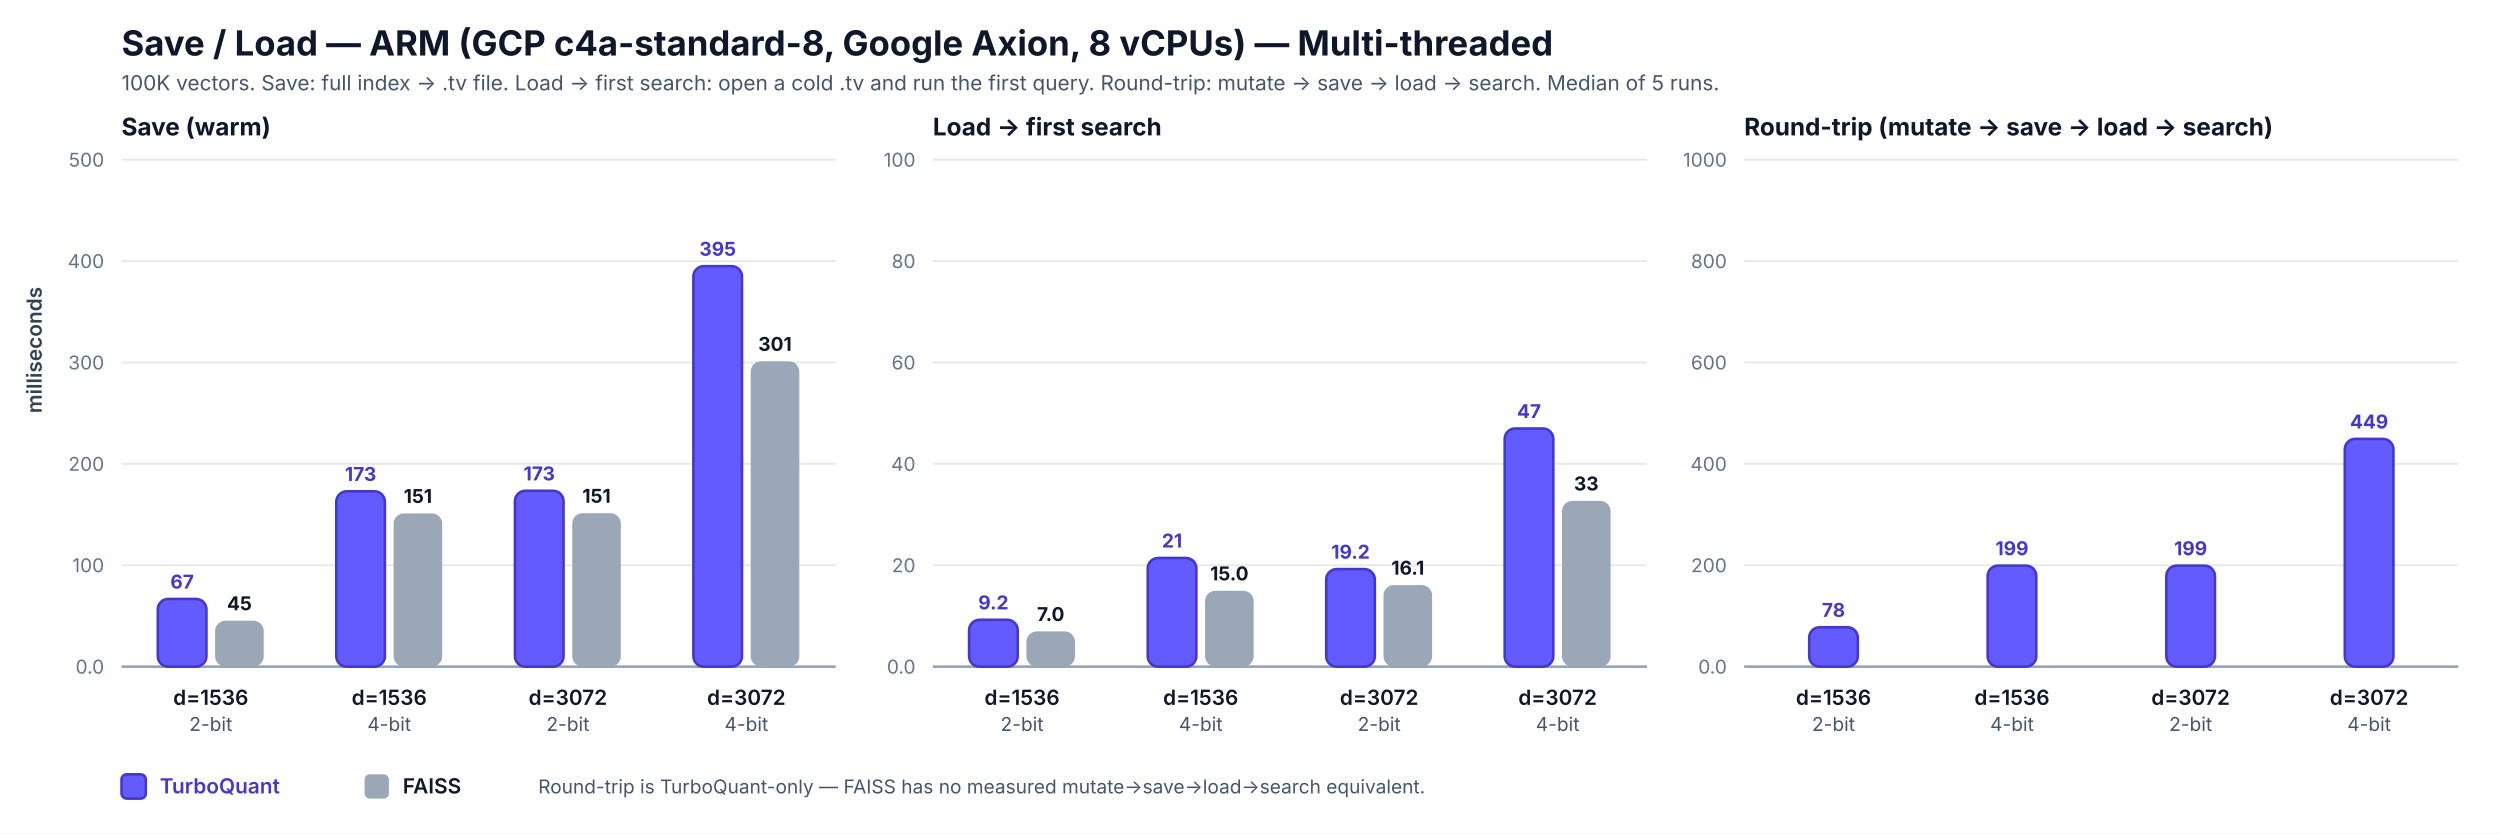
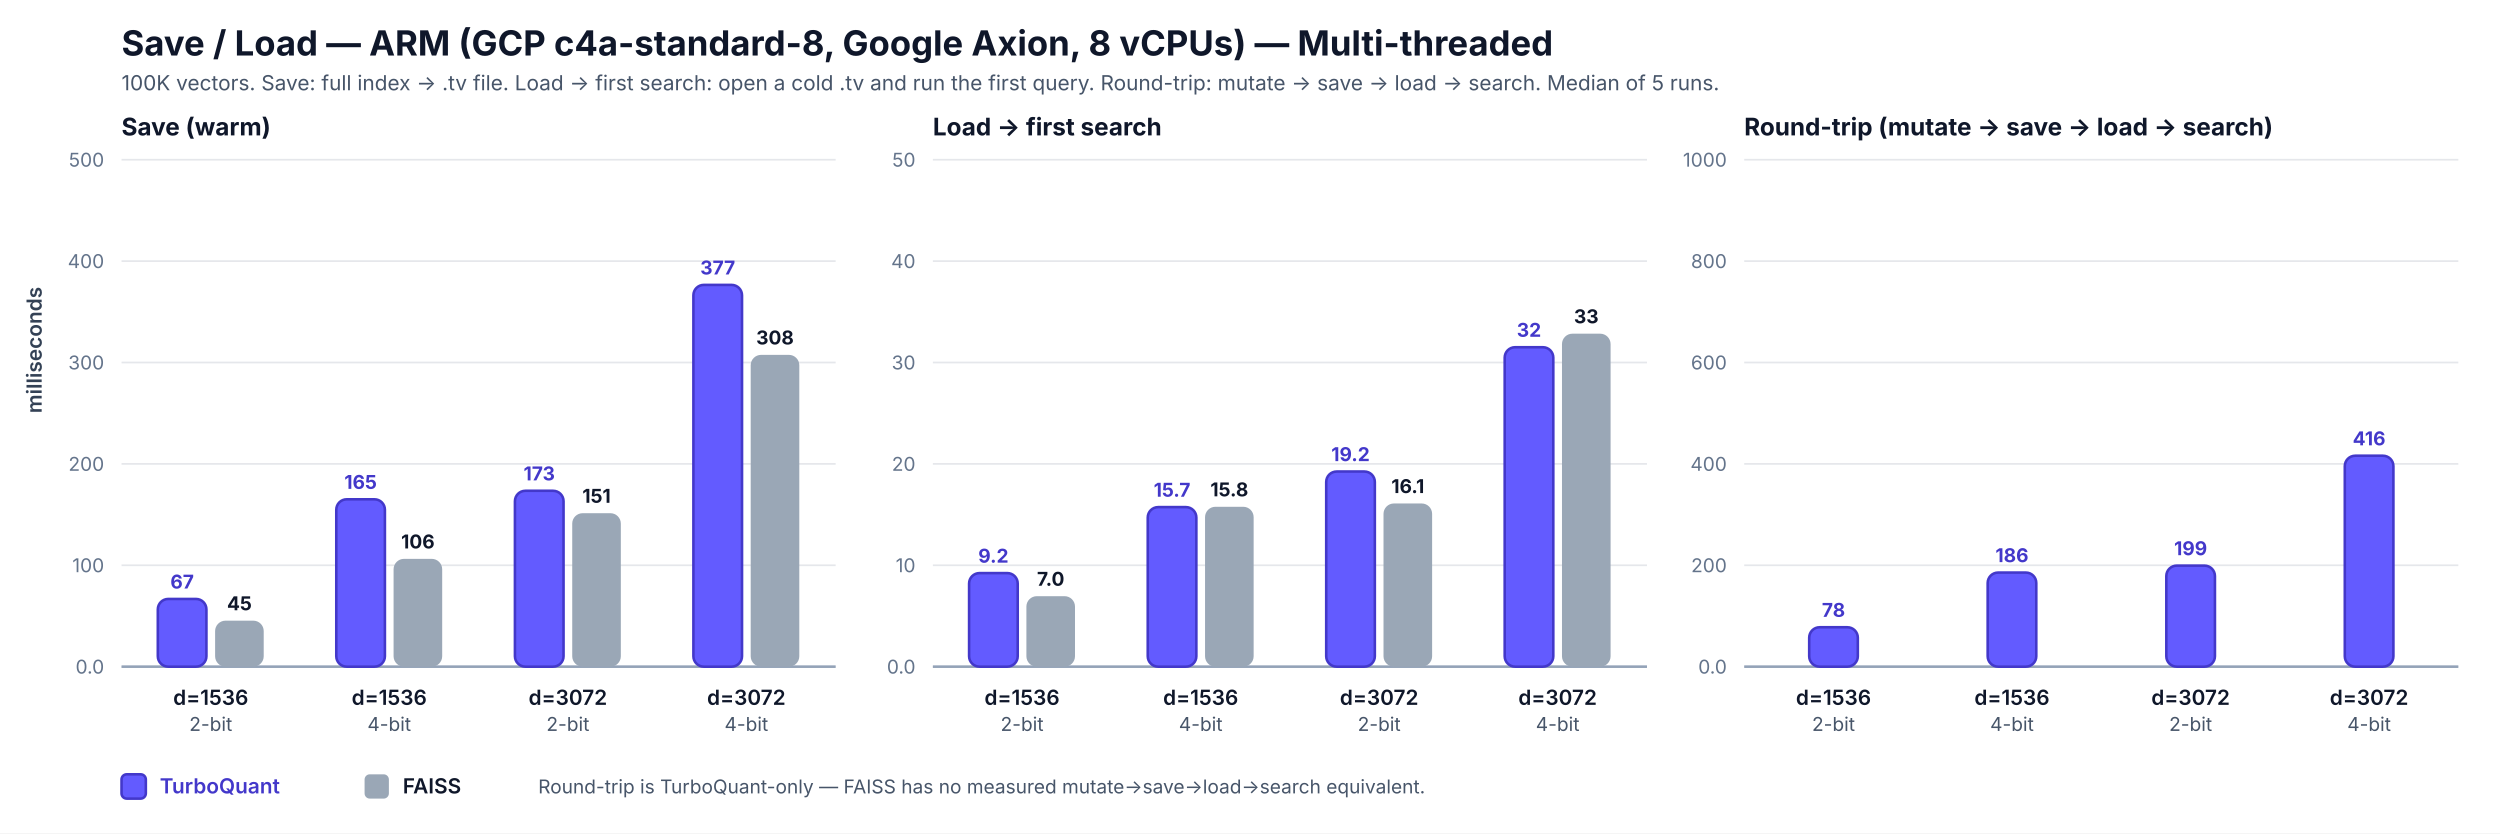
<svg xmlns="http://www.w3.org/2000/svg" width="1440" height="480" viewBox="0 0 1440 480" role="img" aria-label="Persist — ARM (GCP c4a-standard-8, Google Axion, 8 vCPUs) — Multi-threaded">
  <style>
  .title { font: 700 20px -apple-system, BlinkMacSystemFont, "Segoe UI", sans-serif; fill: #0f172a; }
  .subtitle { font: 400 12px -apple-system, BlinkMacSystemFont, "Segoe UI", sans-serif; fill: #475569; }
  .panel { font: 700 14px -apple-system, BlinkMacSystemFont, "Segoe UI", sans-serif; fill: #0f172a; }
  .label { font: 600 12px -apple-system, BlinkMacSystemFont, "Segoe UI", sans-serif; fill: #0f172a; }
  .secondary { font: 400 11px -apple-system, BlinkMacSystemFont, "Segoe UI", sans-serif; fill: #475569; }
  .tick { font: 400 11px -apple-system, BlinkMacSystemFont, "Segoe UI", sans-serif; fill: #64748b; }
  .value { font: 700 11px -apple-system, BlinkMacSystemFont, "Segoe UI", sans-serif; fill: #0f172a; }
  .value-accent { font: 700 11px -apple-system, BlinkMacSystemFont, "Segoe UI", sans-serif; fill: #4338ca; }
  .axis { font: 600 12px -apple-system, BlinkMacSystemFont, "Segoe UI", sans-serif; fill: #334155; }
  .legend { font: 600 12px -apple-system, BlinkMacSystemFont, "Segoe UI", sans-serif; fill: #0f172a; }
</style>
  <rect width="100%" height="100%" fill="#ffffff" />
  <text x="70" y="32" class="title">Save / Load — ARM (GCP c4a-standard-8, Google Axion, 8 vCPUs) — Multi-threaded</text>
  <text x="70" y="52" class="subtitle">100K vectors. Save: full index → .tv file. Load → first search: open a cold .tv and run the first query. Round-trip: mutate → save → load → search. Median of 5 runs.</text>
  <line x1="70.0" y1="384.0" x2="481.333" y2="384.0" stroke="#e5e7eb" stroke-width="1" />
  <text x="60.0" y="388.0" text-anchor="end" class="tick">0.0</text>
  <line x1="70.0" y1="325.6" x2="481.333" y2="325.6" stroke="#e5e7eb" stroke-width="1" />
  <text x="60.0" y="329.6" text-anchor="end" class="tick">100</text>
  <line x1="70.0" y1="267.2" x2="481.333" y2="267.2" stroke="#e5e7eb" stroke-width="1" />
  <text x="60.0" y="271.2" text-anchor="end" class="tick">200</text>
  <line x1="70.0" y1="208.8" x2="481.333" y2="208.8" stroke="#e5e7eb" stroke-width="1" />
  <text x="60.0" y="212.8" text-anchor="end" class="tick">300</text>
  <line x1="70.0" y1="150.4" x2="481.333" y2="150.4" stroke="#e5e7eb" stroke-width="1" />
  <text x="60.0" y="154.4" text-anchor="end" class="tick">400</text>
  <line x1="70.0" y1="92.0" x2="481.333" y2="92.0" stroke="#e5e7eb" stroke-width="1" />
  <text x="60.0" y="96.0" text-anchor="end" class="tick">500</text>
  <line x1="70.0" y1="384.0" x2="481.333" y2="384.0" stroke="#94a3b8" stroke-width="1.5" />
  <text x="70.0" y="78" class="panel">Save (warm)</text>
  <rect x="90.9" y="345.0" width="28" height="39.0" rx="6" fill="#635bff" stroke="#4338ca" stroke-width="1.5" />
  <text x="104.9" y="339.0" text-anchor="middle" class="value-accent">67</text>
  <rect x="123.9" y="357.5" width="28" height="26.5" rx="6" fill="#9aa7b6" />
  <text x="137.9" y="351.5" text-anchor="middle" class="value">45</text>
  <text x="121.4" y="406" text-anchor="middle" class="label">d=1536</text>
  <text x="121.4" y="421" text-anchor="middle" class="secondary">2-bit</text>
-   <rect x="193.7" y="283.0" width="28" height="101.0" rx="6" fill="#635bff" stroke="#4338ca" stroke-width="1.5" />
-   <text x="207.7" y="277.0" text-anchor="middle" class="value-accent">173</text>
-   <rect x="226.7" y="295.7" width="28" height="88.3" rx="6" fill="#9aa7b6" />
-   <text x="240.7" y="289.7" text-anchor="middle" class="value">151</text>
+   <rect x="193.7" y="287.6" width="28" height="96.4" rx="6" fill="#635bff" stroke="#4338ca" stroke-width="1.5" />
+   <text x="207.7" y="281.6" text-anchor="middle" class="value-accent">165</text>
+   <rect x="226.7" y="321.9" width="28" height="62.1" rx="6" fill="#9aa7b6" />
+   <text x="240.7" y="315.9" text-anchor="middle" class="value">106</text>
  <text x="224.2" y="406" text-anchor="middle" class="label">d=1536</text>
  <text x="224.2" y="421" text-anchor="middle" class="secondary">4-bit</text>
  <rect x="296.6" y="282.7" width="28" height="101.3" rx="6" fill="#635bff" stroke="#4338ca" stroke-width="1.5" />
  <text x="310.6" y="276.7" text-anchor="middle" class="value-accent">173</text>
  <rect x="329.6" y="295.6" width="28" height="88.4" rx="6" fill="#9aa7b6" />
  <text x="343.6" y="289.6" text-anchor="middle" class="value">151</text>
  <text x="327.1" y="406" text-anchor="middle" class="label">d=3072</text>
  <text x="327.1" y="421" text-anchor="middle" class="secondary">2-bit</text>
-   <rect x="399.4" y="153.3" width="28" height="230.7" rx="6" fill="#635bff" stroke="#4338ca" stroke-width="1.5" />
-   <text x="413.4" y="147.3" text-anchor="middle" class="value-accent">395</text>
-   <rect x="432.4" y="208.1" width="28" height="175.9" rx="6" fill="#9aa7b6" />
-   <text x="446.4" y="202.1" text-anchor="middle" class="value">301</text>
+   <rect x="399.4" y="164.1" width="28" height="219.9" rx="6" fill="#635bff" stroke="#4338ca" stroke-width="1.5" />
+   <text x="413.4" y="158.1" text-anchor="middle" class="value-accent">377</text>
+   <rect x="432.4" y="204.4" width="28" height="179.6" rx="6" fill="#9aa7b6" />
+   <text x="446.4" y="198.4" text-anchor="middle" class="value">308</text>
  <text x="429.9" y="406" text-anchor="middle" class="label">d=3072</text>
  <text x="429.9" y="421" text-anchor="middle" class="secondary">4-bit</text>
  <line x1="537.333" y1="384.0" x2="948.667" y2="384.0" stroke="#e5e7eb" stroke-width="1" />
  <text x="527.333" y="388.0" text-anchor="end" class="tick">0.0</text>
  <line x1="537.333" y1="325.6" x2="948.667" y2="325.6" stroke="#e5e7eb" stroke-width="1" />
-   <text x="527.333" y="329.6" text-anchor="end" class="tick">20</text>
+   <text x="527.333" y="329.6" text-anchor="end" class="tick">10</text>
  <line x1="537.333" y1="267.2" x2="948.667" y2="267.2" stroke="#e5e7eb" stroke-width="1" />
-   <text x="527.333" y="271.2" text-anchor="end" class="tick">40</text>
+   <text x="527.333" y="271.2" text-anchor="end" class="tick">20</text>
  <line x1="537.333" y1="208.8" x2="948.667" y2="208.8" stroke="#e5e7eb" stroke-width="1" />
-   <text x="527.333" y="212.8" text-anchor="end" class="tick">60</text>
+   <text x="527.333" y="212.8" text-anchor="end" class="tick">30</text>
  <line x1="537.333" y1="150.4" x2="948.667" y2="150.4" stroke="#e5e7eb" stroke-width="1" />
-   <text x="527.333" y="154.4" text-anchor="end" class="tick">80</text>
+   <text x="527.333" y="154.4" text-anchor="end" class="tick">40</text>
  <line x1="537.333" y1="92.0" x2="948.667" y2="92.0" stroke="#e5e7eb" stroke-width="1" />
-   <text x="527.333" y="96.0" text-anchor="end" class="tick">100</text>
+   <text x="527.333" y="96.0" text-anchor="end" class="tick">50</text>
  <line x1="537.333" y1="384.0" x2="948.667" y2="384.0" stroke="#94a3b8" stroke-width="1.5" />
  <text x="537.333" y="78" class="panel">Load → first search</text>
-   <rect x="558.2" y="357.0" width="28" height="27.0" rx="6" fill="#635bff" stroke="#4338ca" stroke-width="1.5" />
-   <text x="572.2" y="351.0" text-anchor="middle" class="value-accent">9.2</text>
-   <rect x="591.2" y="363.7" width="28" height="20.3" rx="6" fill="#9aa7b6" />
-   <text x="605.2" y="357.7" text-anchor="middle" class="value">7.0</text>
+   <rect x="558.2" y="330.1" width="28" height="53.9" rx="6" fill="#635bff" stroke="#4338ca" stroke-width="1.5" />
+   <text x="572.2" y="324.1" text-anchor="middle" class="value-accent">9.2</text>
+   <rect x="591.2" y="343.4" width="28" height="40.6" rx="6" fill="#9aa7b6" />
+   <text x="605.2" y="337.4" text-anchor="middle" class="value">7.0</text>
  <text x="588.7" y="406" text-anchor="middle" class="label">d=1536</text>
  <text x="588.7" y="421" text-anchor="middle" class="secondary">2-bit</text>
-   <rect x="661.1" y="321.4" width="28" height="62.6" rx="6" fill="#635bff" stroke="#4338ca" stroke-width="1.5" />
-   <text x="675.1" y="315.4" text-anchor="middle" class="value-accent">21</text>
-   <rect x="694.1" y="340.3" width="28" height="43.7" rx="6" fill="#9aa7b6" />
-   <text x="708.1" y="334.3" text-anchor="middle" class="value">15.0</text>
+   <rect x="661.1" y="292.1" width="28" height="91.9" rx="6" fill="#635bff" stroke="#4338ca" stroke-width="1.5" />
+   <text x="675.1" y="286.1" text-anchor="middle" class="value-accent">15.7</text>
+   <rect x="694.1" y="291.9" width="28" height="92.1" rx="6" fill="#9aa7b6" />
+   <text x="708.1" y="285.9" text-anchor="middle" class="value">15.8</text>
  <text x="691.6" y="406" text-anchor="middle" class="label">d=1536</text>
  <text x="691.6" y="421" text-anchor="middle" class="secondary">4-bit</text>
-   <rect x="763.9" y="327.8" width="28" height="56.2" rx="6" fill="#635bff" stroke="#4338ca" stroke-width="1.5" />
-   <text x="777.9" y="321.8" text-anchor="middle" class="value-accent">19.2</text>
-   <rect x="796.9" y="337.0" width="28" height="47.0" rx="6" fill="#9aa7b6" />
-   <text x="810.9" y="331.0" text-anchor="middle" class="value">16.1</text>
+   <rect x="763.9" y="271.6" width="28" height="112.4" rx="6" fill="#635bff" stroke="#4338ca" stroke-width="1.5" />
+   <text x="777.9" y="265.6" text-anchor="middle" class="value-accent">19.2</text>
+   <rect x="796.9" y="290.0" width="28" height="94.0" rx="6" fill="#9aa7b6" />
+   <text x="810.9" y="284.0" text-anchor="middle" class="value">16.1</text>
  <text x="794.4" y="406" text-anchor="middle" class="label">d=3072</text>
  <text x="794.4" y="421" text-anchor="middle" class="secondary">2-bit</text>
-   <rect x="866.7" y="246.8" width="28" height="137.2" rx="6" fill="#635bff" stroke="#4338ca" stroke-width="1.5" />
-   <text x="880.7" y="240.8" text-anchor="middle" class="value-accent">47</text>
-   <rect x="899.7" y="288.5" width="28" height="95.5" rx="6" fill="#9aa7b6" />
-   <text x="913.7" y="282.5" text-anchor="middle" class="value">33</text>
+   <rect x="866.7" y="200.0" width="28" height="184.0" rx="6" fill="#635bff" stroke="#4338ca" stroke-width="1.5" />
+   <text x="880.7" y="194.0" text-anchor="middle" class="value-accent">32</text>
+   <rect x="899.7" y="192.2" width="28" height="191.8" rx="6" fill="#9aa7b6" />
+   <text x="913.7" y="186.2" text-anchor="middle" class="value">33</text>
  <text x="897.2" y="406" text-anchor="middle" class="label">d=3072</text>
  <text x="897.2" y="421" text-anchor="middle" class="secondary">4-bit</text>
  <line x1="1004.667" y1="384.0" x2="1416.0" y2="384.0" stroke="#e5e7eb" stroke-width="1" />
  <text x="994.667" y="388.0" text-anchor="end" class="tick">0.0</text>
  <line x1="1004.667" y1="325.6" x2="1416.0" y2="325.6" stroke="#e5e7eb" stroke-width="1" />
  <text x="994.667" y="329.6" text-anchor="end" class="tick">200</text>
  <line x1="1004.667" y1="267.2" x2="1416.0" y2="267.2" stroke="#e5e7eb" stroke-width="1" />
  <text x="994.667" y="271.2" text-anchor="end" class="tick">400</text>
  <line x1="1004.667" y1="208.8" x2="1416.0" y2="208.8" stroke="#e5e7eb" stroke-width="1" />
  <text x="994.667" y="212.8" text-anchor="end" class="tick">600</text>
  <line x1="1004.667" y1="150.4" x2="1416.0" y2="150.4" stroke="#e5e7eb" stroke-width="1" />
  <text x="994.667" y="154.4" text-anchor="end" class="tick">800</text>
  <line x1="1004.667" y1="92.0" x2="1416.0" y2="92.0" stroke="#e5e7eb" stroke-width="1" />
  <text x="994.667" y="96.0" text-anchor="end" class="tick">1000</text>
  <line x1="1004.667" y1="384.0" x2="1416.0" y2="384.0" stroke="#94a3b8" stroke-width="1.5" />
  <text x="1004.667" y="78" class="panel">Round-trip (mutate → save → load → search)</text>
  <rect x="1042.1" y="361.3" width="28" height="22.7" rx="6" fill="#635bff" stroke="#4338ca" stroke-width="1.5" />
  <text x="1056.1" y="355.3" text-anchor="middle" class="value-accent">78</text>
  <text x="1056.1" y="406" text-anchor="middle" class="label">d=1536</text>
  <text x="1056.1" y="421" text-anchor="middle" class="secondary">2-bit</text>
-   <rect x="1144.9" y="325.8" width="28" height="58.2" rx="6" fill="#635bff" stroke="#4338ca" stroke-width="1.5" />
-   <text x="1158.9" y="319.8" text-anchor="middle" class="value-accent">199</text>
+   <rect x="1144.9" y="329.8" width="28" height="54.2" rx="6" fill="#635bff" stroke="#4338ca" stroke-width="1.5" />
+   <text x="1158.9" y="323.8" text-anchor="middle" class="value-accent">186</text>
  <text x="1158.9" y="406" text-anchor="middle" class="label">d=1536</text>
  <text x="1158.9" y="421" text-anchor="middle" class="secondary">4-bit</text>
  <rect x="1247.8" y="325.8" width="28" height="58.2" rx="6" fill="#635bff" stroke="#4338ca" stroke-width="1.5" />
  <text x="1261.8" y="319.8" text-anchor="middle" class="value-accent">199</text>
  <text x="1261.8" y="406" text-anchor="middle" class="label">d=3072</text>
  <text x="1261.8" y="421" text-anchor="middle" class="secondary">2-bit</text>
-   <rect x="1350.6" y="252.8" width="28" height="131.2" rx="6" fill="#635bff" stroke="#4338ca" stroke-width="1.5" />
-   <text x="1364.6" y="246.8" text-anchor="middle" class="value-accent">449</text>
+   <rect x="1350.6" y="262.5" width="28" height="121.5" rx="6" fill="#635bff" stroke="#4338ca" stroke-width="1.5" />
+   <text x="1364.6" y="256.5" text-anchor="middle" class="value-accent">416</text>
  <text x="1364.6" y="406" text-anchor="middle" class="label">d=3072</text>
  <text x="1364.6" y="421" text-anchor="middle" class="secondary">4-bit</text>
  <text x="24" y="238.0" transform="rotate(-90, 24, 238.0)" class="axis">milliseconds</text>
  <rect x="70" y="446" width="14" height="14" rx="3" fill="#635bff" stroke="#4338ca" stroke-width="1.5" />
  <text x="92" y="457" class="legend" style="fill: #4338ca;">TurboQuant</text>
  <rect x="210" y="446" width="14" height="14" rx="3" fill="#9aa7b6" />
  <text x="232" y="457" class="legend">FAISS</text>
  <text x="310" y="457" class="secondary">Round-trip is TurboQuant-only — FAISS has no measured mutate→save→load→search equivalent.</text>
</svg>
